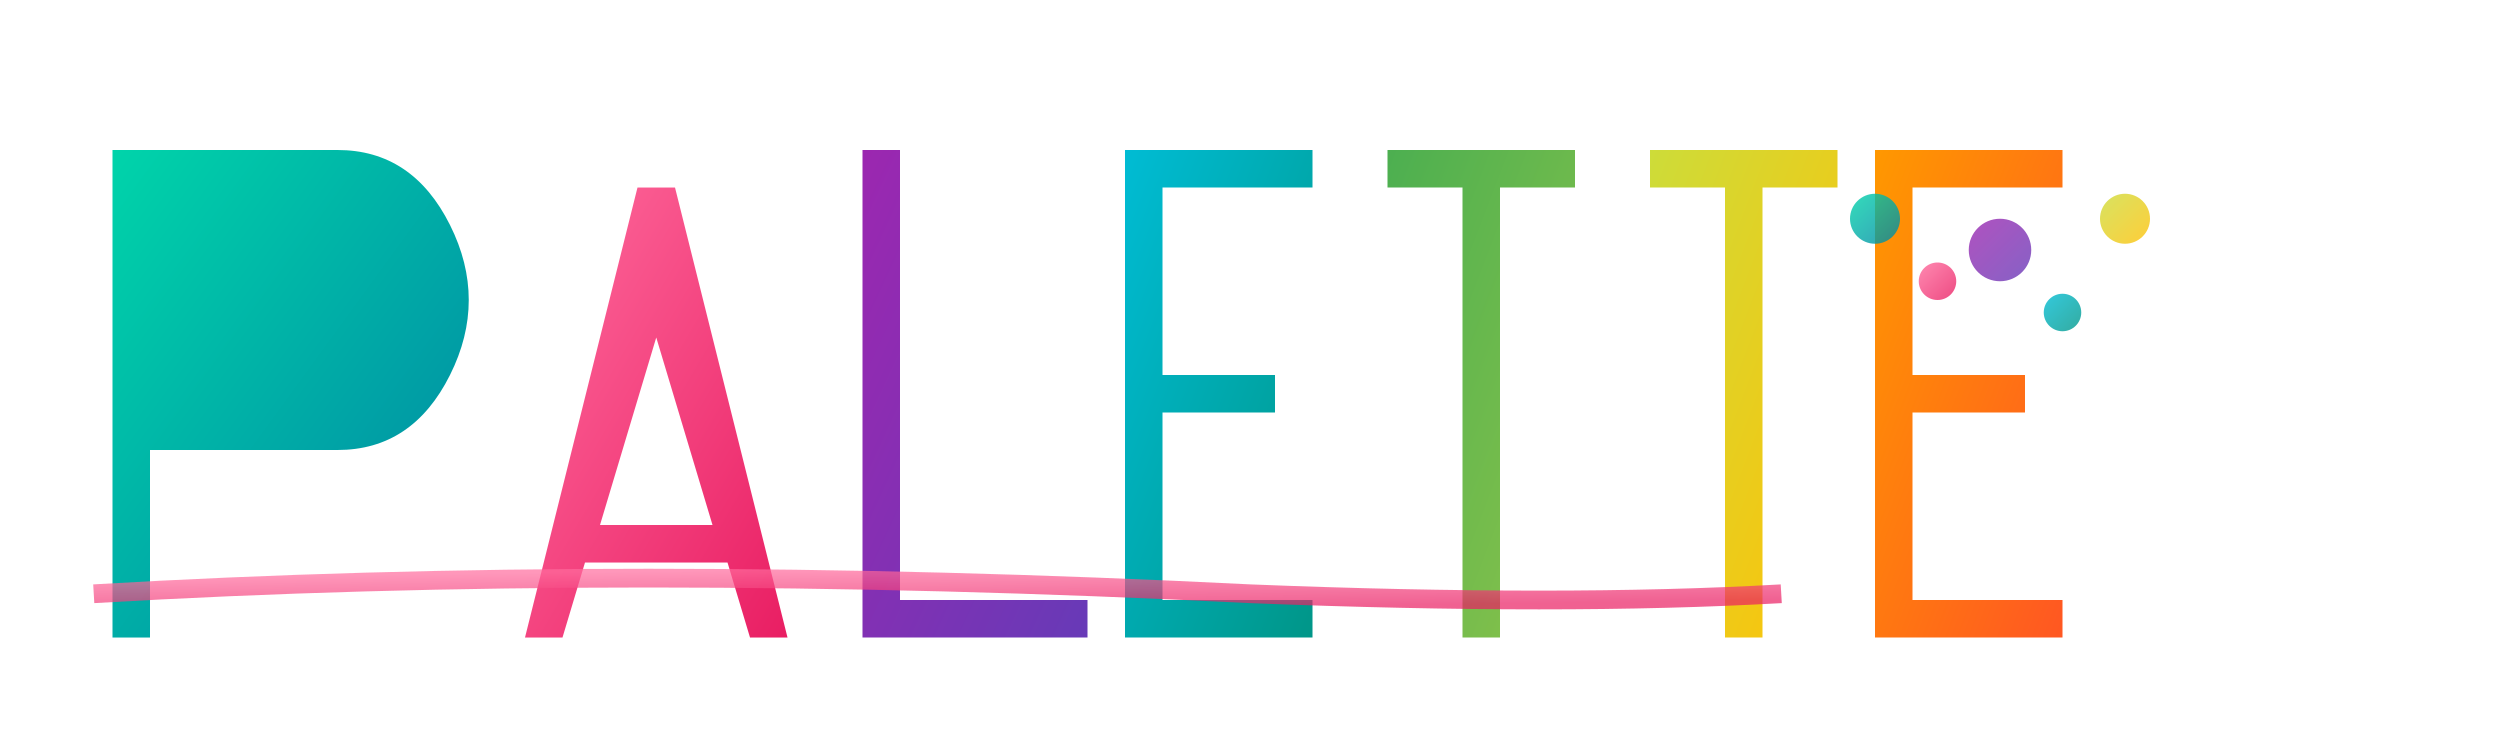
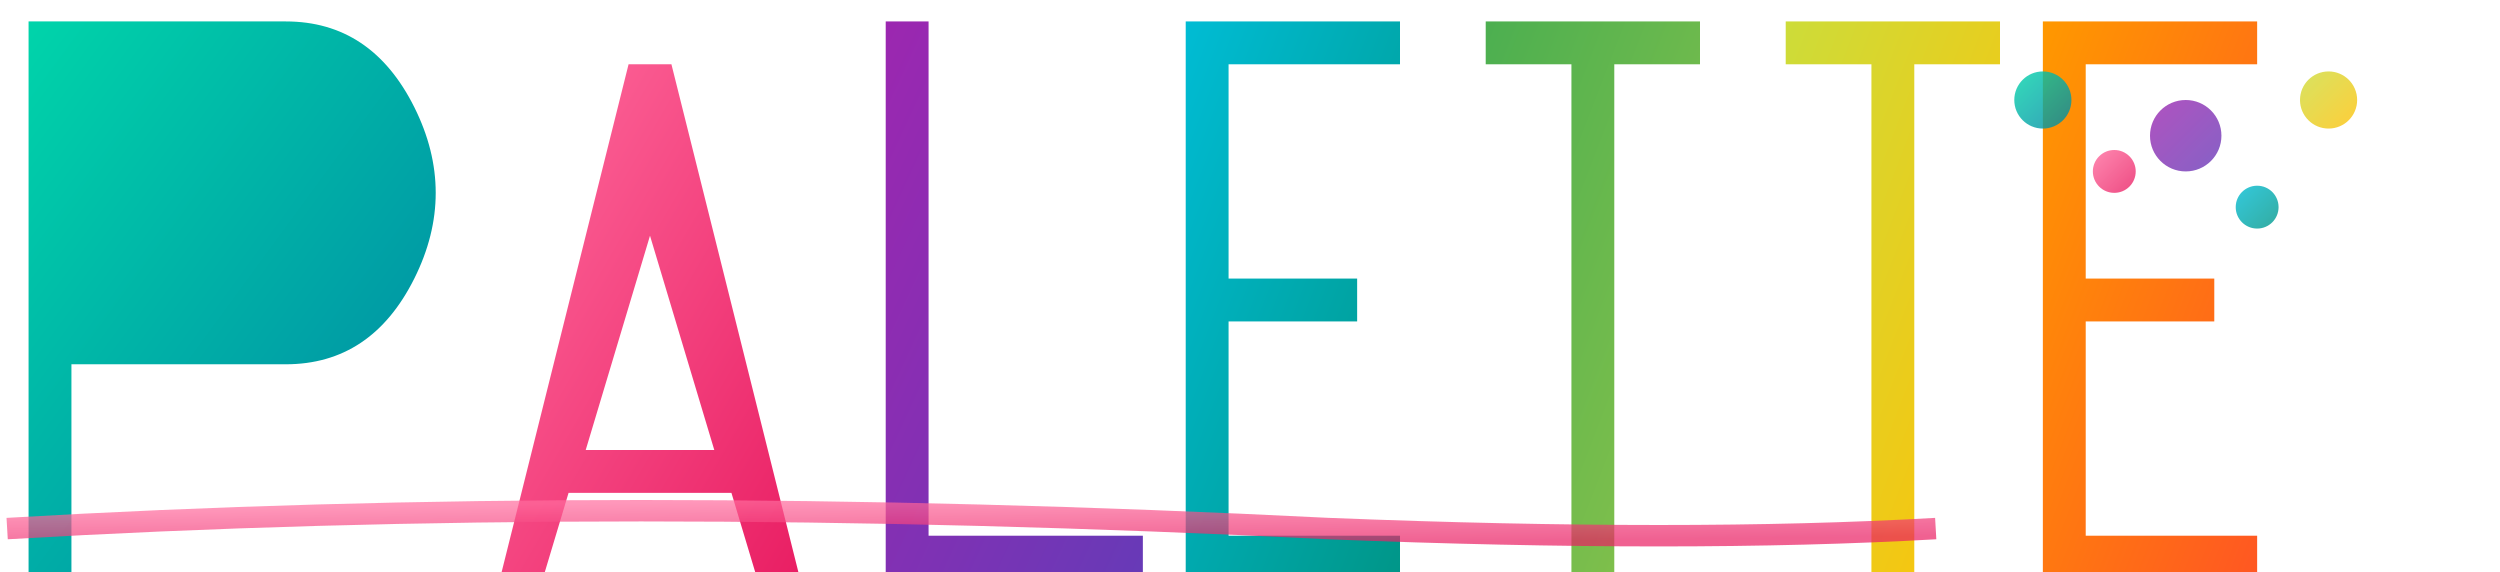
- <svg xmlns="http://www.w3.org/2000/svg" viewBox="0 0 400 120">
+ <svg xmlns="http://www.w3.org/2000/svg" viewBox="14 21 350 80">
  <defs>
    <linearGradient id="pGrad" x1="0%" y1="0%" x2="100%" y2="100%">
      <stop offset="0%" style="stop-color:#00D4AA;stop-opacity:1" />
      <stop offset="100%" style="stop-color:#0085A3;stop-opacity:1" />
    </linearGradient>
    <linearGradient id="aGrad1" x1="0%" y1="0%" x2="100%" y2="100%">
      <stop offset="0%" style="stop-color:#FF6B9D;stop-opacity:1" />
      <stop offset="100%" style="stop-color:#E91E63;stop-opacity:1" />
    </linearGradient>
    <linearGradient id="lGrad1" x1="0%" y1="0%" x2="100%" y2="100%">
      <stop offset="0%" style="stop-color:#9C27B0;stop-opacity:1" />
      <stop offset="100%" style="stop-color:#673AB7;stop-opacity:1" />
    </linearGradient>
    <linearGradient id="lGrad2" x1="0%" y1="0%" x2="100%" y2="100%">
      <stop offset="0%" style="stop-color:#3F51B5;stop-opacity:1" />
      <stop offset="100%" style="stop-color:#2196F3;stop-opacity:1" />
    </linearGradient>
    <linearGradient id="eGrad1" x1="0%" y1="0%" x2="100%" y2="100%">
      <stop offset="0%" style="stop-color:#00BCD4;stop-opacity:1" />
      <stop offset="100%" style="stop-color:#009688;stop-opacity:1" />
    </linearGradient>
    <linearGradient id="tGrad" x1="0%" y1="0%" x2="100%" y2="100%">
      <stop offset="0%" style="stop-color:#4CAF50;stop-opacity:1" />
      <stop offset="100%" style="stop-color:#8BC34A;stop-opacity:1" />
    </linearGradient>
    <linearGradient id="tGrad2" x1="0%" y1="0%" x2="100%" y2="100%">
      <stop offset="0%" style="stop-color:#CDDC39;stop-opacity:1" />
      <stop offset="100%" style="stop-color:#FFC107;stop-opacity:1" />
    </linearGradient>
    <linearGradient id="eGrad2" x1="0%" y1="0%" x2="100%" y2="100%">
      <stop offset="0%" style="stop-color:#FF9800;stop-opacity:1" />
      <stop offset="100%" style="stop-color:#FF5722;stop-opacity:1" />
    </linearGradient>
  </defs>
  <path d="M20 25 L20 85 L15 85 L15 20 L45 20 Q55 20 60 30 Q65 40 60 50 Q55 60 45 60 L20 60 Z M20 25 L45 25 Q50 25 52.5 32.5 Q55 40 52.5 47.5 Q50 55 45 55 L20 55 Z" fill="url(#pGrad)" transform="scale(1.2)" />
  <path d="M75 85 L70 85 L75 65 L85 25 L90 25 L100 65 L105 85 L100 85 L97 75 L78 75 Z M80 70 L95 70 L87.5 45 Z" fill="url(#aGrad1)" transform="scale(1.2)" />
  <path d="M115 20 L120 20 L120 80 L145 80 L145 85 L115 85 Z" fill="url(#lGrad1)" transform="scale(1.2)" />
  <path d="M155 20 L155 85 L150 85 L150 20 L175 20 L175 25 L155 25 L155 50 L170 50 L170 55 L155 55 L155 80 L175 80 L175 85 L155 85" fill="url(#eGrad1)" transform="scale(1.2)" />
  <path d="M185 20 L210 20 L210 25 L200 25 L200 85 L195 85 L195 25 L185 25 Z" fill="url(#tGrad)" transform="scale(1.2)" />
  <path d="M220 20 L245 20 L245 25 L235 25 L235 85 L230 85 L230 25 L220 25 Z" fill="url(#tGrad2)" transform="scale(1.2)" />
  <path d="M255 20 L255 85 L250 85 L250 20 L275 20 L275 25 L255 25 L255 50 L270 50 L270 55 L255 55 L255 80 L275 80 L275 85 L255 85" fill="url(#eGrad2)" transform="scale(1.2)" />
  <path d="M15 95 Q100 90 200 95 Q250 97 285 95" stroke="url(#aGrad1)" stroke-width="3" fill="none" opacity="0.7" />
  <circle cx="300" cy="35" r="4" fill="url(#pGrad)" opacity="0.8" />
  <circle cx="310" cy="45" r="3" fill="url(#aGrad1)" opacity="0.8" />
  <circle cx="320" cy="40" r="5" fill="url(#lGrad1)" opacity="0.8" />
  <circle cx="330" cy="50" r="3" fill="url(#eGrad1)" opacity="0.8" />
  <circle cx="340" cy="35" r="4" fill="url(#tGrad2)" opacity="0.8" />
</svg>
